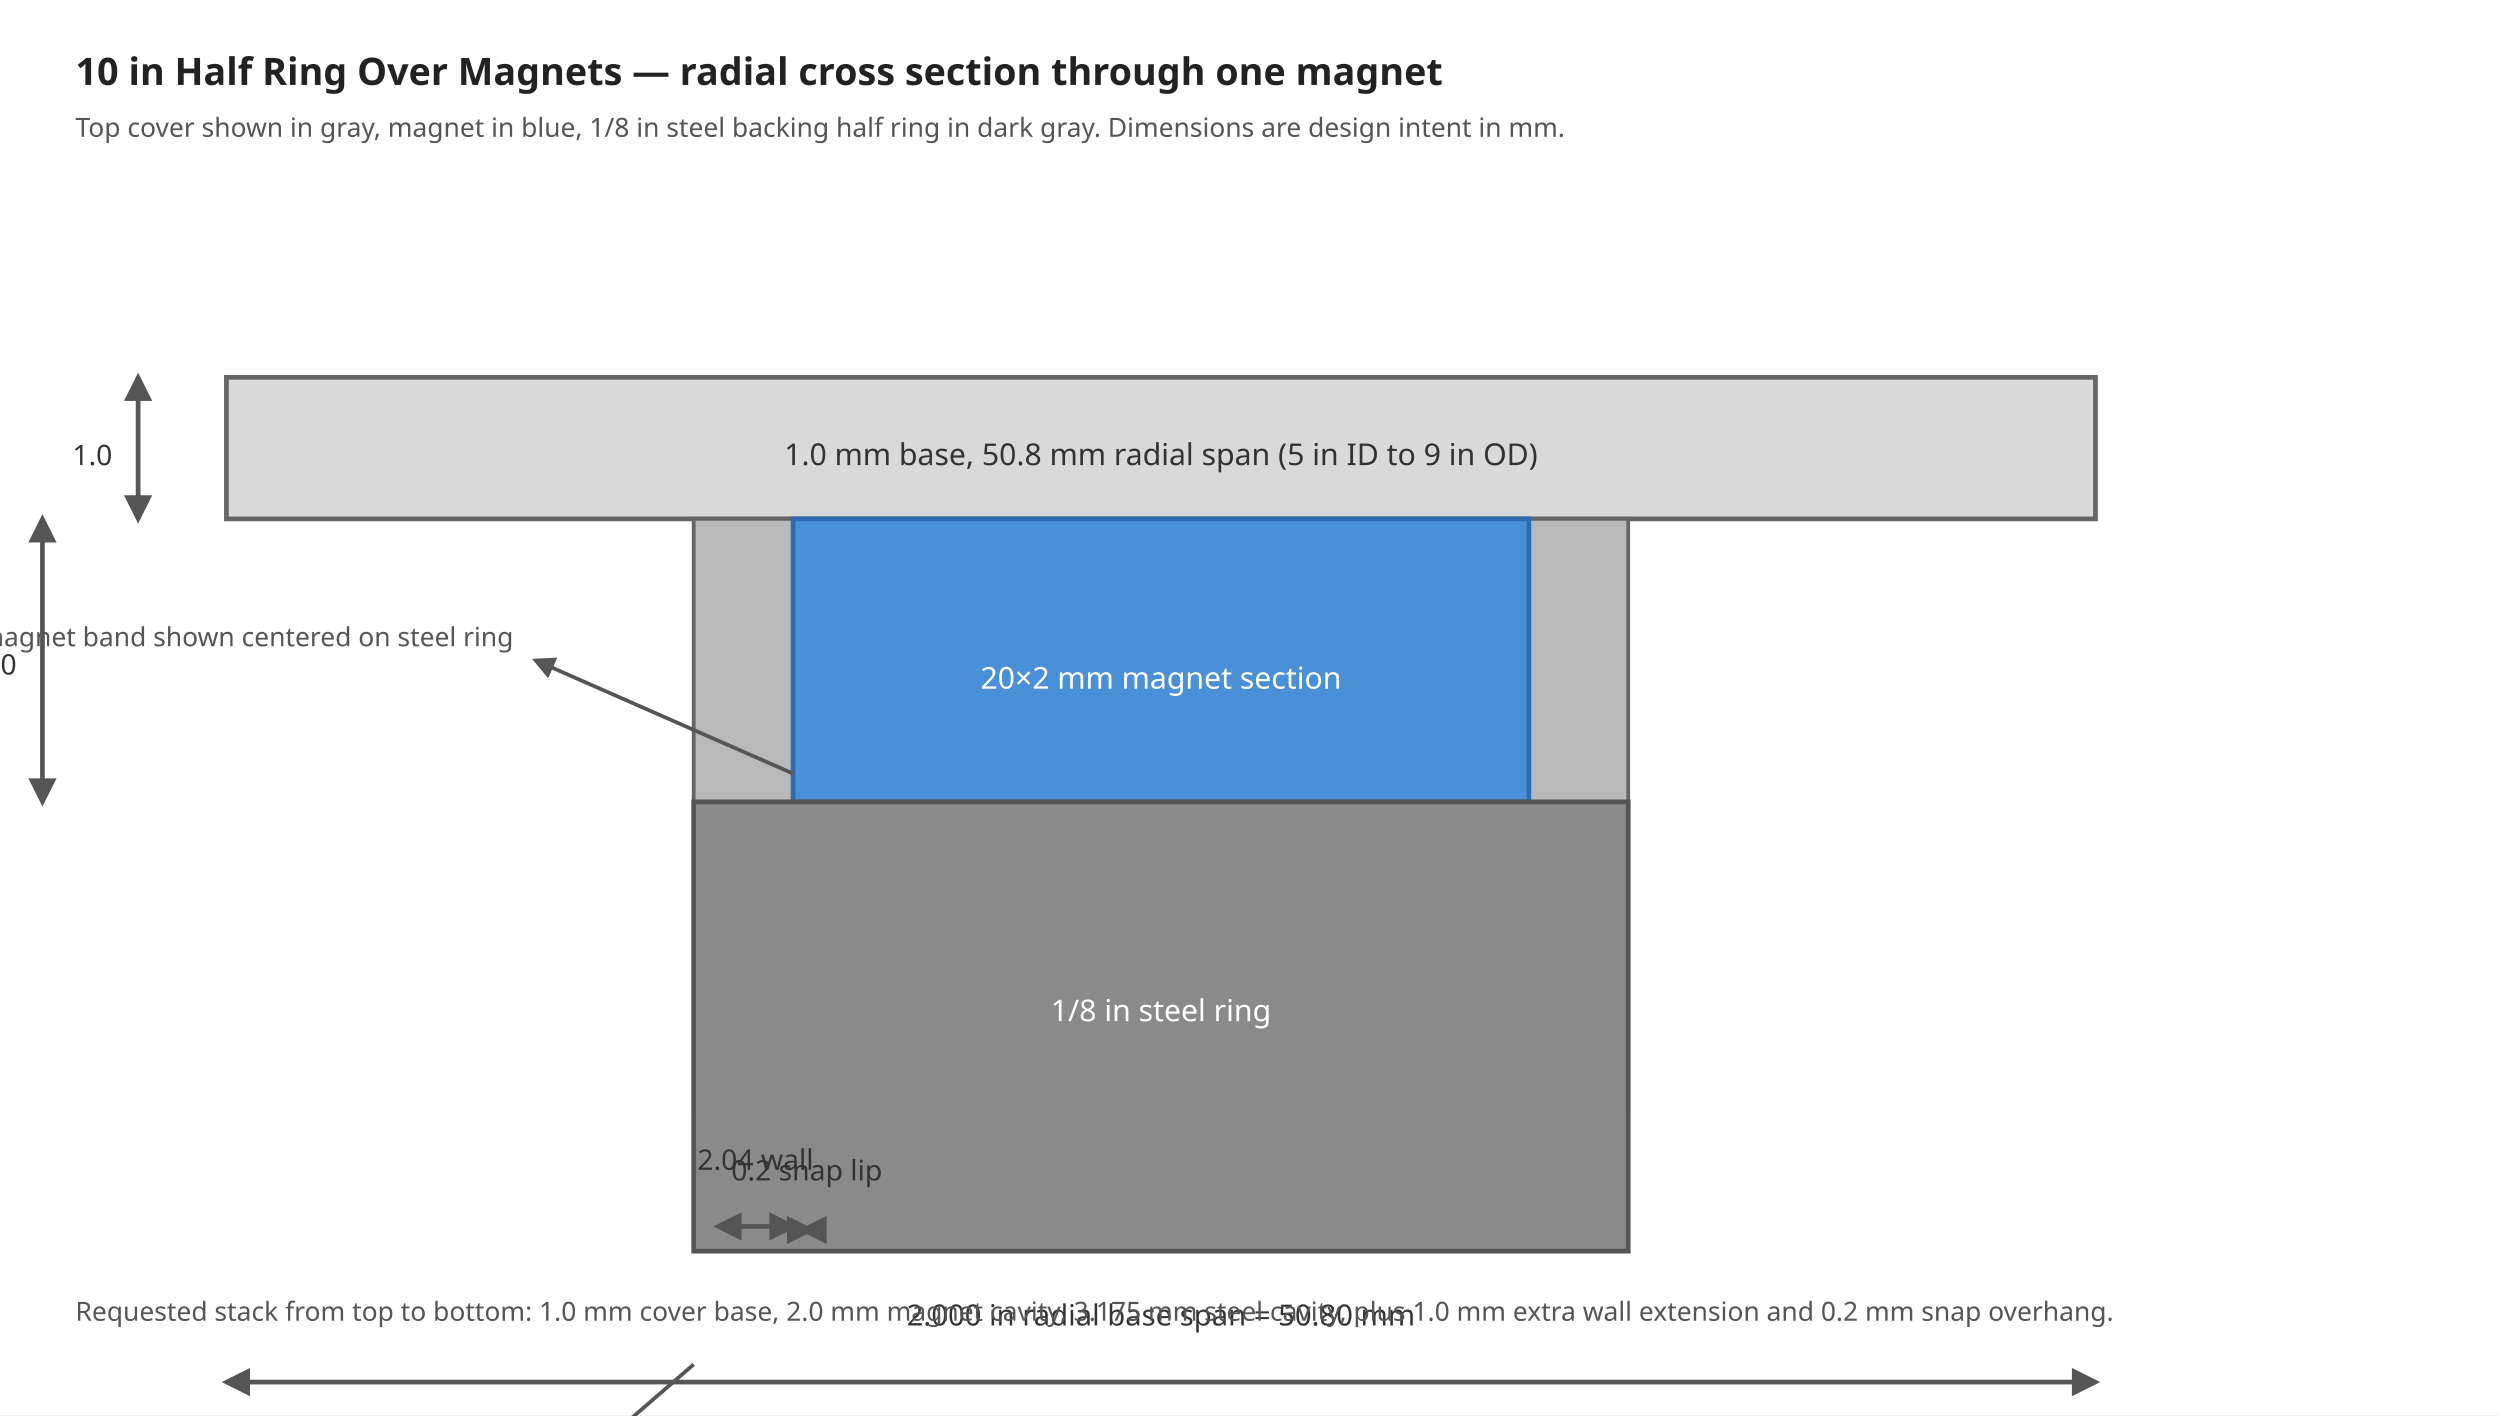
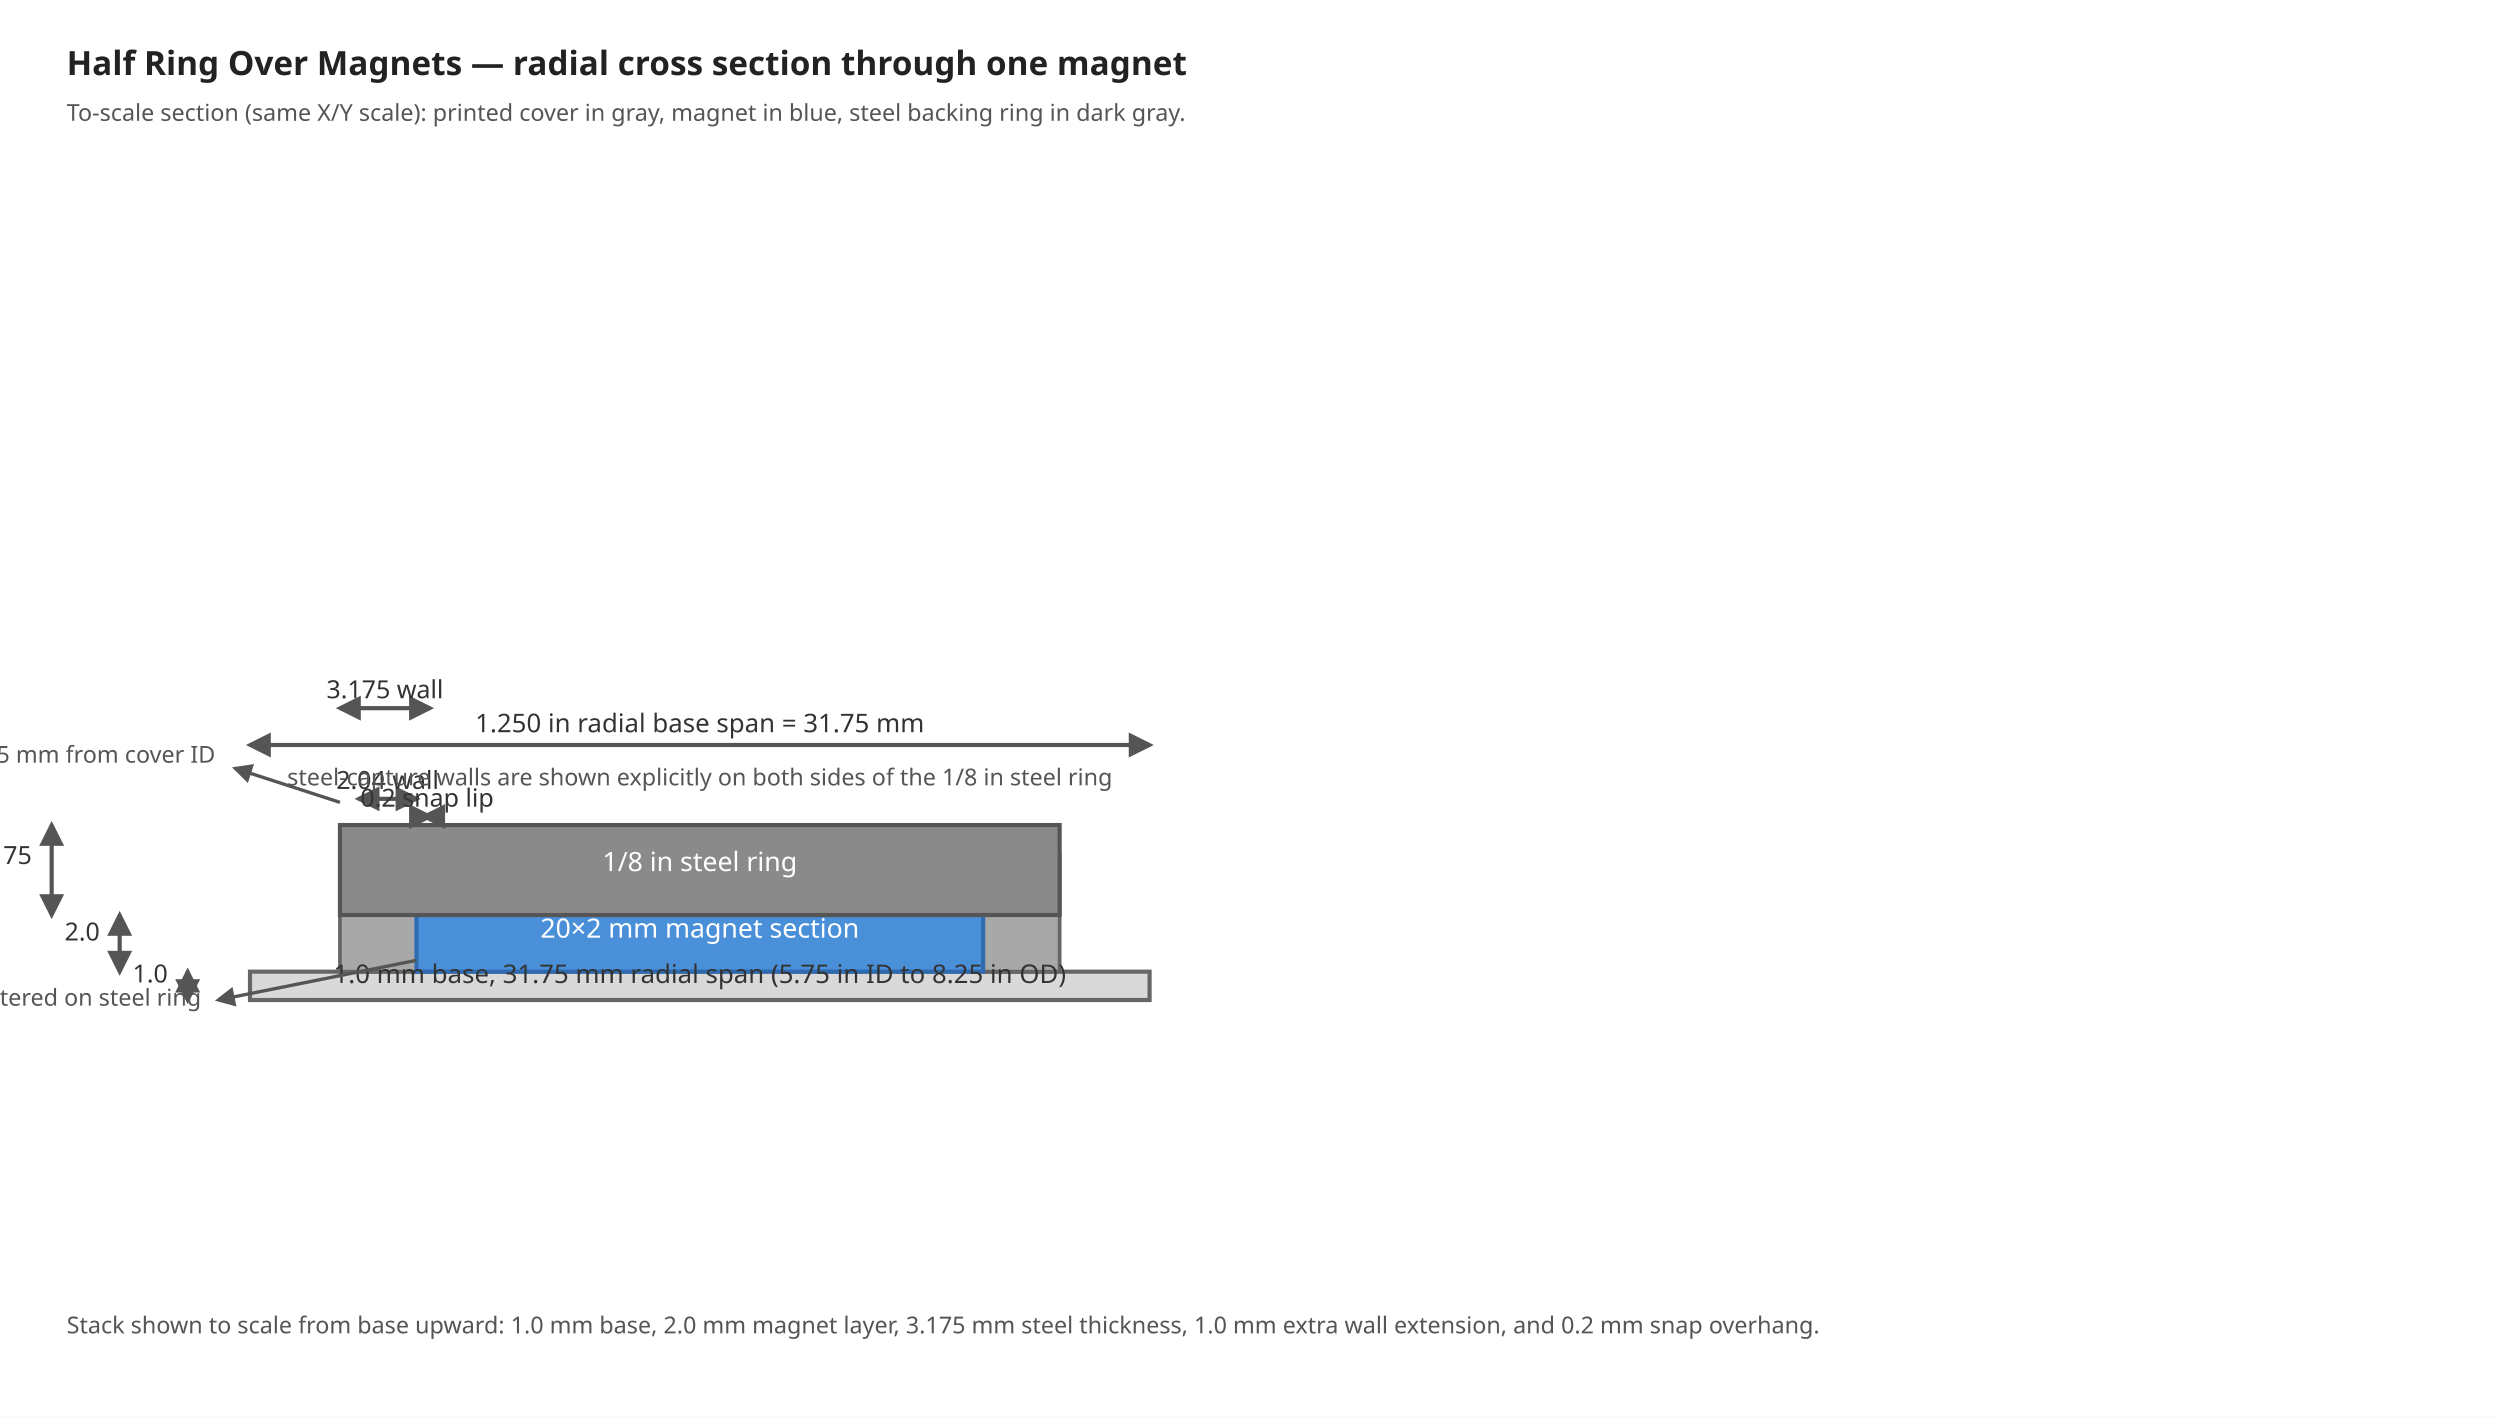
- <svg xmlns="http://www.w3.org/2000/svg" width="265.0mm" height="150.0mm" viewBox="0 0 265.0 150.0">
+ <svg xmlns="http://www.w3.org/2000/svg" width="300.0mm" height="170.0mm" viewBox="0 0 300.0 170.0">
  <defs>
    <marker id="arr" markerWidth="6" markerHeight="6" refX="5" refY="3" orient="auto">
      <path d="M0,0 L6,3 L0,6 Z" fill="#555" />
    </marker>
    <marker id="arr2" markerWidth="6" markerHeight="6" refX="1" refY="3" orient="auto">
      <path d="M6,0 L0,3 L6,6 Z" fill="#555" />
    </marker>
    <style>
      .dim { stroke: #555; stroke-width: 0.5; marker-start: url(#arr2); marker-end: url(#arr); }
      .callout { stroke: #555; stroke-width: 0.4; fill: none; marker-end: url(#arr); }
      .text { font-family: sans-serif; fill: #333; }
      .label { font-family: sans-serif; fill: #222; font-size: 4px; font-weight: bold; }
      .note { font-family: sans-serif; fill: #555; font-size: 2.8px; }
    </style>
  </defs>
-   <rect width="265.0" height="150.0" fill="white" />
-   <text x="8" y="9" class="label">10 in Half Ring Over Magnets — radial cross section through one magnet</text>
-   <text x="8" y="14.5" class="note">Top cover shown in gray, magnet in blue, 1/8 in steel backing half ring in dark gray. Dimensions are design intent in mm.</text>
-   <rect x="24.000" y="40.000" width="198.120" height="15.000" fill="#d9d9d9" stroke="#666" stroke-width="0.5" />
-   <rect x="76.104" y="55.000" width="7.956" height="30.000" fill="#c7c7c7" stroke="#666" stroke-width="0.4" />
-   <rect x="162.060" y="55.000" width="7.956" height="30.000" fill="#c7c7c7" stroke="#666" stroke-width="0.4" />
-   <rect x="73.530" y="55.000" width="12.382" height="62.625" fill="#b9b9b9" stroke="#666" stroke-width="0.4" />
-   <rect x="160.207" y="55.000" width="12.382" height="62.625" fill="#b9b9b9" stroke="#666" stroke-width="0.4" />
-   <rect x="85.132" y="115.375" width="0.780" height="2.200" fill="#8f8f8f" stroke="#666" stroke-width="0.3" />
-   <rect x="160.207" y="115.375" width="0.780" height="2.200" fill="#8f8f8f" stroke="#666" stroke-width="0.3" />
-   <rect x="84.060" y="55.000" width="78.000" height="30.000" fill="#4a90d9" stroke="#2e6bb0" stroke-width="0.5" />
-   <rect x="73.530" y="85.000" width="99.060" height="47.625" fill="#8a8a8a" stroke="#555" stroke-width="0.5" />
-   <text x="123.060" y="49.300" text-anchor="middle" class="text" font-size="3.2">1.0 mm base, 50.8 mm radial span (5 in ID to 9 in OD)</text>
-   <text x="123.060" y="73.000" text-anchor="middle" font-size="3.2" fill="white" font-family="sans-serif">20×2 mm magnet section</text>
-   <text x="123.060" y="108.250" text-anchor="middle" font-size="3.2" fill="white" font-family="sans-serif">1/8 in steel ring</text>
-   <line x1="24.000" y1="146.500" x2="222.120" y2="146.500" class="dim" />
-   <text x="123.060" y="140.500" text-anchor="middle" class="text" font-size="3.1">2.000 in radial base span = 50.80 mm</text>
-   <line x1="14.640" y1="40.000" x2="14.640" y2="55.000" class="dim" />
-   <text x="11.910" y="49.300" text-anchor="end" class="text" font-size="3.0">1.0</text>
-   <line x1="4.500" y1="55.000" x2="4.500" y2="85.000" class="dim" />
-   <text x="1.770" y="71.500" text-anchor="end" class="text" font-size="3.0">2.0</text>
-   <line x1="-6.030" y1="85.000" x2="-6.030" y2="132.625" class="dim" />
-   <text x="-8.760" y="112.000" text-anchor="end" class="text" font-size="3.0">3.175</text>
-   <line x1="-16.560" y1="55.000" x2="-16.560" y2="117.625" class="dim" />
-   <text x="-18.900" y="88.000" text-anchor="end" class="text" font-size="3.0">4.175 wall depth</text>
-   <line x1="76.104" y1="130.000" x2="84.060" y2="130.000" class="dim" />
-   <text x="80.082" y="124.000" text-anchor="middle" class="text" font-size="3.0">2.04 wall</text>
-   <line x1="73.530" y1="164.500" x2="85.912" y2="164.500" class="dim" />
-   <text x="79.721" y="158.500" text-anchor="middle" class="text" font-size="3.0">3.175 wall</text>
-   <line x1="85.132" y1="130.375" x2="85.912" y2="130.375" class="dim" />
-   <text x="85.522" y="125.125" text-anchor="middle" class="text" font-size="3.0">0.2 snap lip</text>
-   <path d="M 73.530,144.625 L 57.930,158.125" class="callout" />
-   <text x="55.590" y="161.875" text-anchor="end" class="note">6 in ID steel starts at +12.7 mm from cover ID</text>
-   <path d="M 84.060,82.000 L 56.760,70.000" class="callout" />
-   <text x="54.420" y="68.500" text-anchor="end" class="note">magnet band shown centered on steel ring</text>
-   <text x="8" y="140" class="note">Requested stack from top to bottom: 1.0 mm cover base, 2.0 mm magnet cavity, 3.175 mm steel cavity, plus 1.0 mm extra wall extension and 0.2 mm snap overhang.</text>
+   <rect width="300.0" height="170.0" fill="white" />
+   <text x="8" y="9" class="label">Half Ring Over Magnets — radial cross section through one magnet</text>
+   <text x="8" y="14.5" class="note">To-scale section (same X/Y scale): printed cover in gray, magnet in blue, steel backing ring in dark gray.</text>
+   <rect x="30.000" y="116.600" width="107.950" height="3.400" fill="#d9d9d9" stroke="#666" stroke-width="0.5" />
+   <rect x="43.039" y="109.800" width="6.936" height="6.800" fill="#c7c7c7" stroke="#666" stroke-width="0.4" />
+   <rect x="117.975" y="109.800" width="6.936" height="6.800" fill="#c7c7c7" stroke="#666" stroke-width="0.4" />
+   <rect x="40.795" y="102.405" width="10.795" height="14.195" fill="#a8a8a8" stroke="#666" stroke-width="0.45" />
+   <rect x="116.360" y="102.405" width="10.795" height="14.195" fill="#a8a8a8" stroke="#666" stroke-width="0.45" />
+   <rect x="50.910" y="101.997" width="0.680" height="1.870" fill="#8f8f8f" stroke="#666" stroke-width="0.3" />
+   <rect x="116.360" y="101.997" width="0.680" height="1.870" fill="#8f8f8f" stroke="#666" stroke-width="0.3" />
+   <rect x="49.975" y="109.800" width="68.000" height="6.800" fill="#4a90d9" stroke="#2e6bb0" stroke-width="0.5" />
+   <rect x="40.795" y="99.005" width="86.360" height="10.795" fill="#8a8a8a" stroke="#555" stroke-width="0.5" />
+   <text x="83.975" y="117.960" text-anchor="middle" class="text" font-size="3.1">1.0 mm base, 31.75 mm radial span (5.75 in ID to 8.25 in OD)</text>
+   <text x="83.975" y="112.520" text-anchor="middle" font-size="3.2" fill="white" font-family="sans-serif">20×2 mm magnet section</text>
+   <text x="83.975" y="104.530" text-anchor="middle" font-size="3.2" fill="white" font-family="sans-serif">1/8 in steel ring</text>
+   <line x1="30.000" y1="89.400" x2="137.950" y2="89.400" class="dim" />
+   <text x="83.975" y="87.870" text-anchor="middle" class="text" font-size="3.1">1.250 in radial base span = 31.75 mm</text>
+   <line x1="22.520" y1="120.000" x2="22.520" y2="116.600" class="dim" />
+   <text x="20.140" y="117.892" text-anchor="end" class="text" font-size="3.0">1.0</text>
+   <line x1="14.360" y1="116.600" x2="14.360" y2="109.800" class="dim" />
+   <text x="11.980" y="112.860" text-anchor="end" class="text" font-size="3.0">2.0</text>
+   <line x1="6.200" y1="109.800" x2="6.200" y2="99.005" class="dim" />
+   <text x="3.820" y="103.680" text-anchor="end" class="text" font-size="3.0">3.175</text>
+   <line x1="-1.960" y1="116.600" x2="-1.960" y2="102.405" class="dim" />
+   <text x="-4.000" y="109.120" text-anchor="end" class="text" font-size="3.0">4.175 wall depth</text>
+   <line x1="43.039" y1="95.860" x2="49.975" y2="95.860" class="dim" />
+   <text x="46.507" y="94.670" text-anchor="middle" class="text" font-size="3.0">2.04 wall</text>
+   <line x1="40.795" y1="84.980" x2="51.590" y2="84.980" class="dim" />
+   <text x="46.192" y="83.790" text-anchor="middle" class="text" font-size="3.0">3.175 wall</text>
+   <line x1="50.910" y1="97.985" x2="51.590" y2="97.985" class="dim" />
+   <text x="51.250" y="96.795" text-anchor="middle" class="text" font-size="3.0">0.2 snap lip</text>
+   <path d="M 40.795,96.285 L 28.215,92.205" class="callout" />
+   <text x="25.835" y="91.525" text-anchor="end" class="note">6 in ID steel starts at +3.175 mm from cover ID</text>
+   <path d="M 49.975,115.240 L 26.175,120.000" class="callout" />
+   <text x="24.135" y="120.680" text-anchor="end" class="note">magnet band centered on steel ring</text>
+   <text x="83.975" y="94.245" text-anchor="middle" class="note">steel-capture walls are shown explicitly on both sides of the 1/8 in steel ring</text>
+   <text x="8" y="160" class="note">Stack shown to scale from base upward: 1.0 mm base, 2.0 mm magnet layer, 3.175 mm steel thickness, 1.0 mm extra wall extension, and 0.2 mm snap overhang.</text>
</svg>
